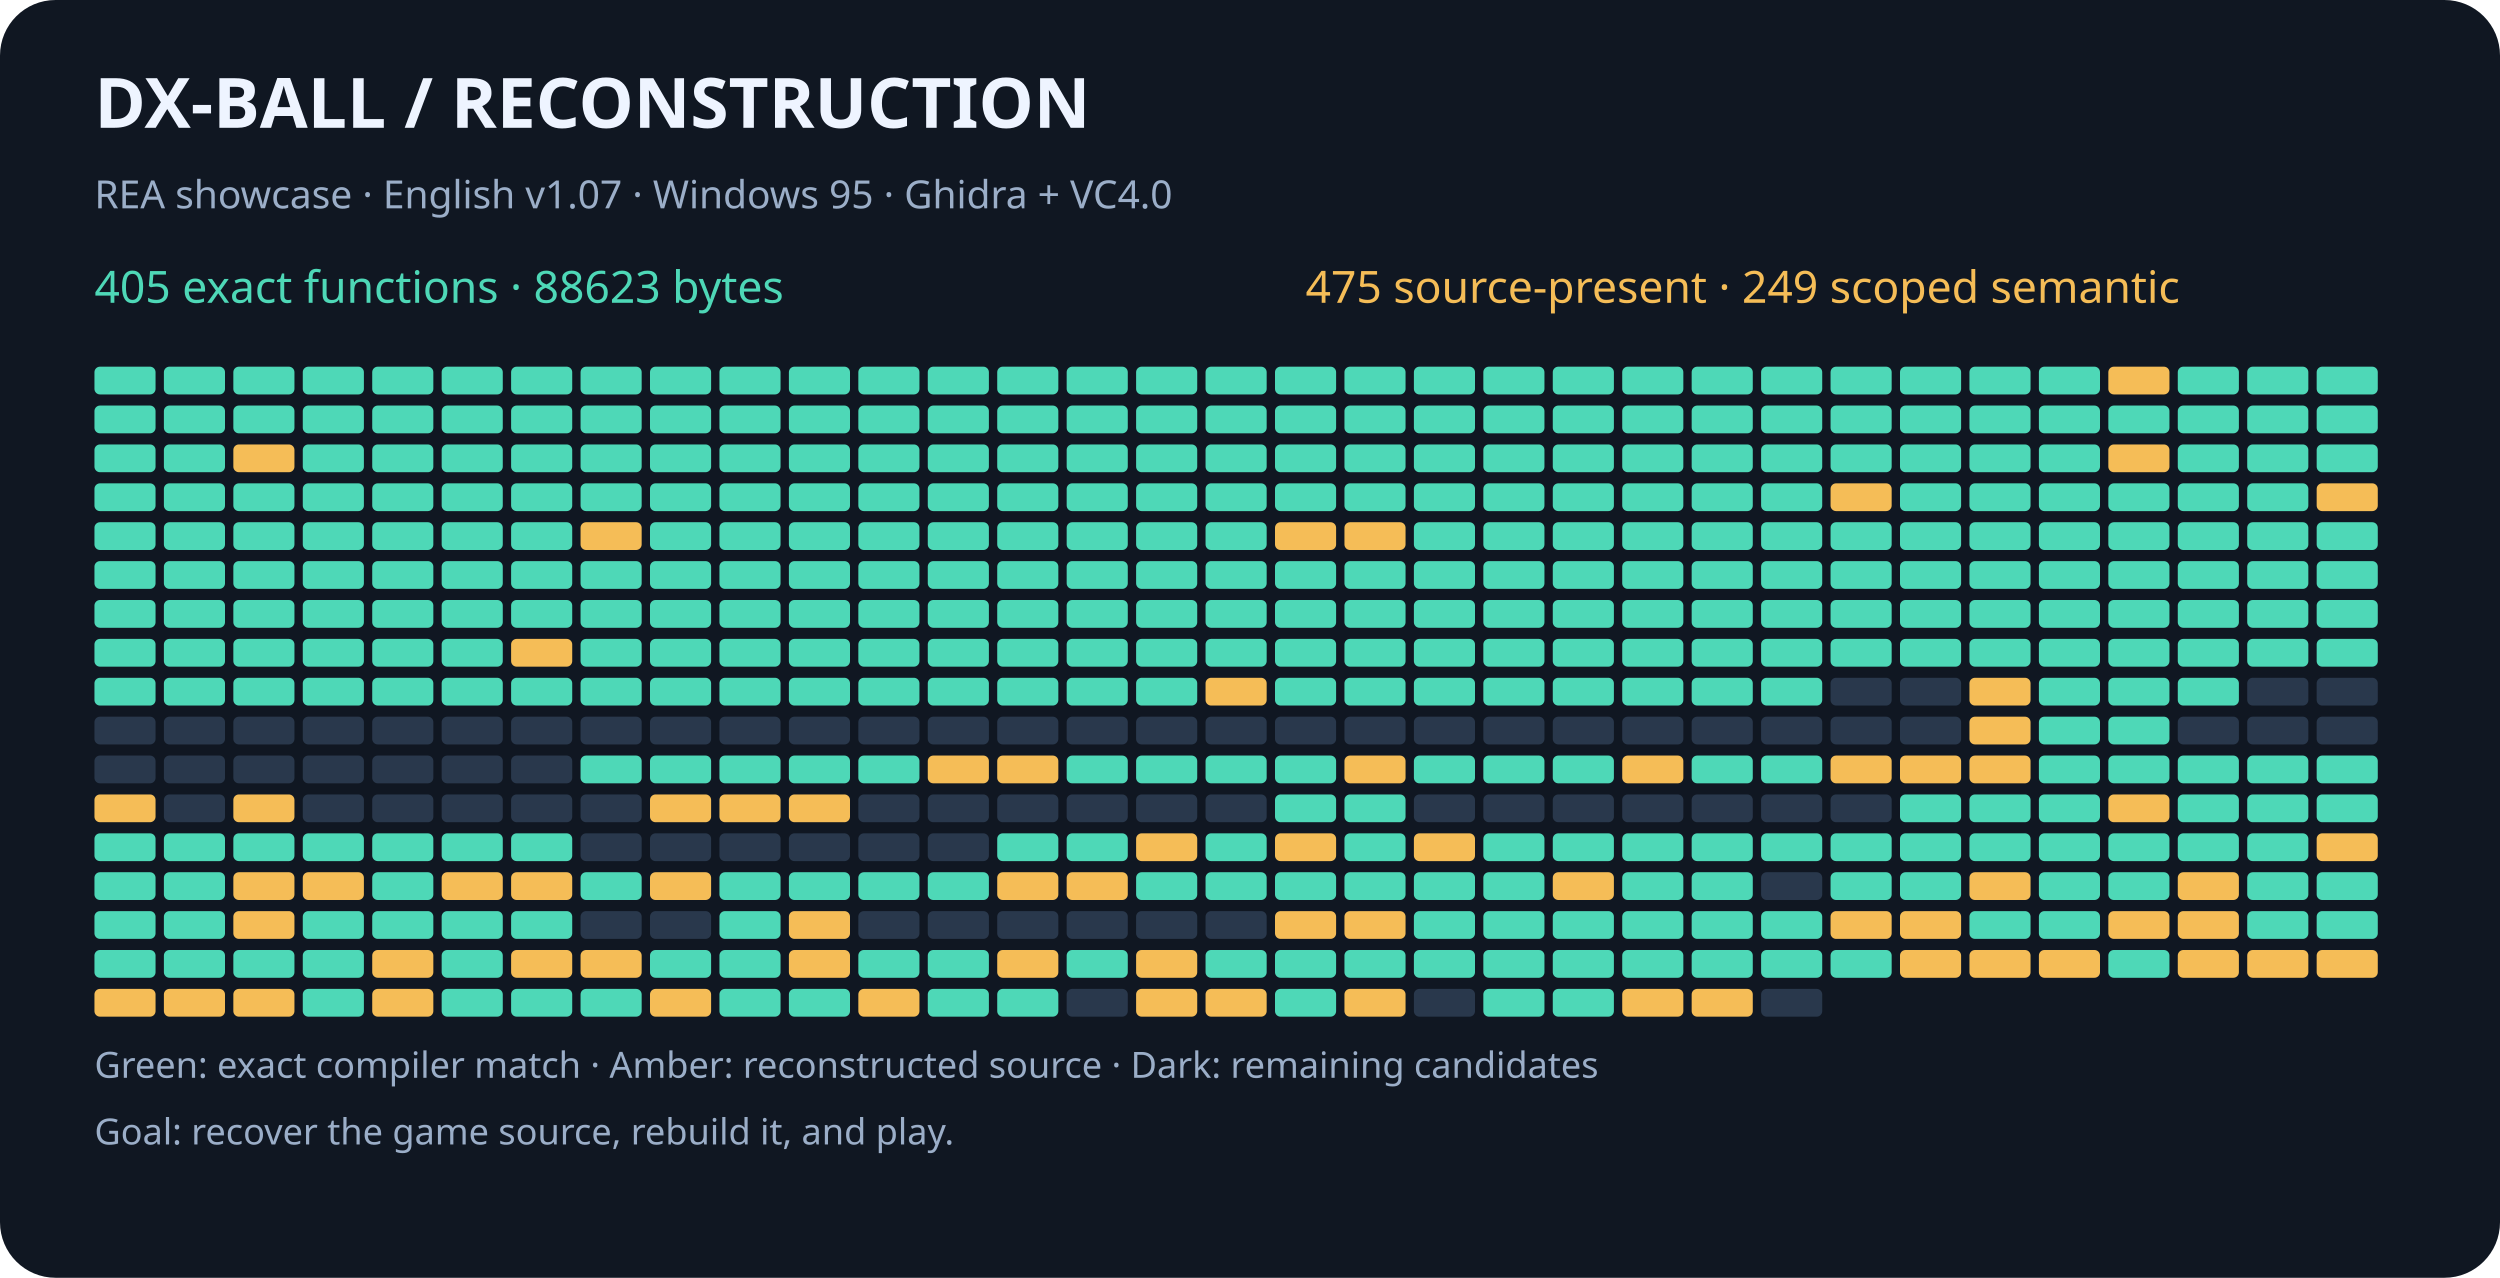
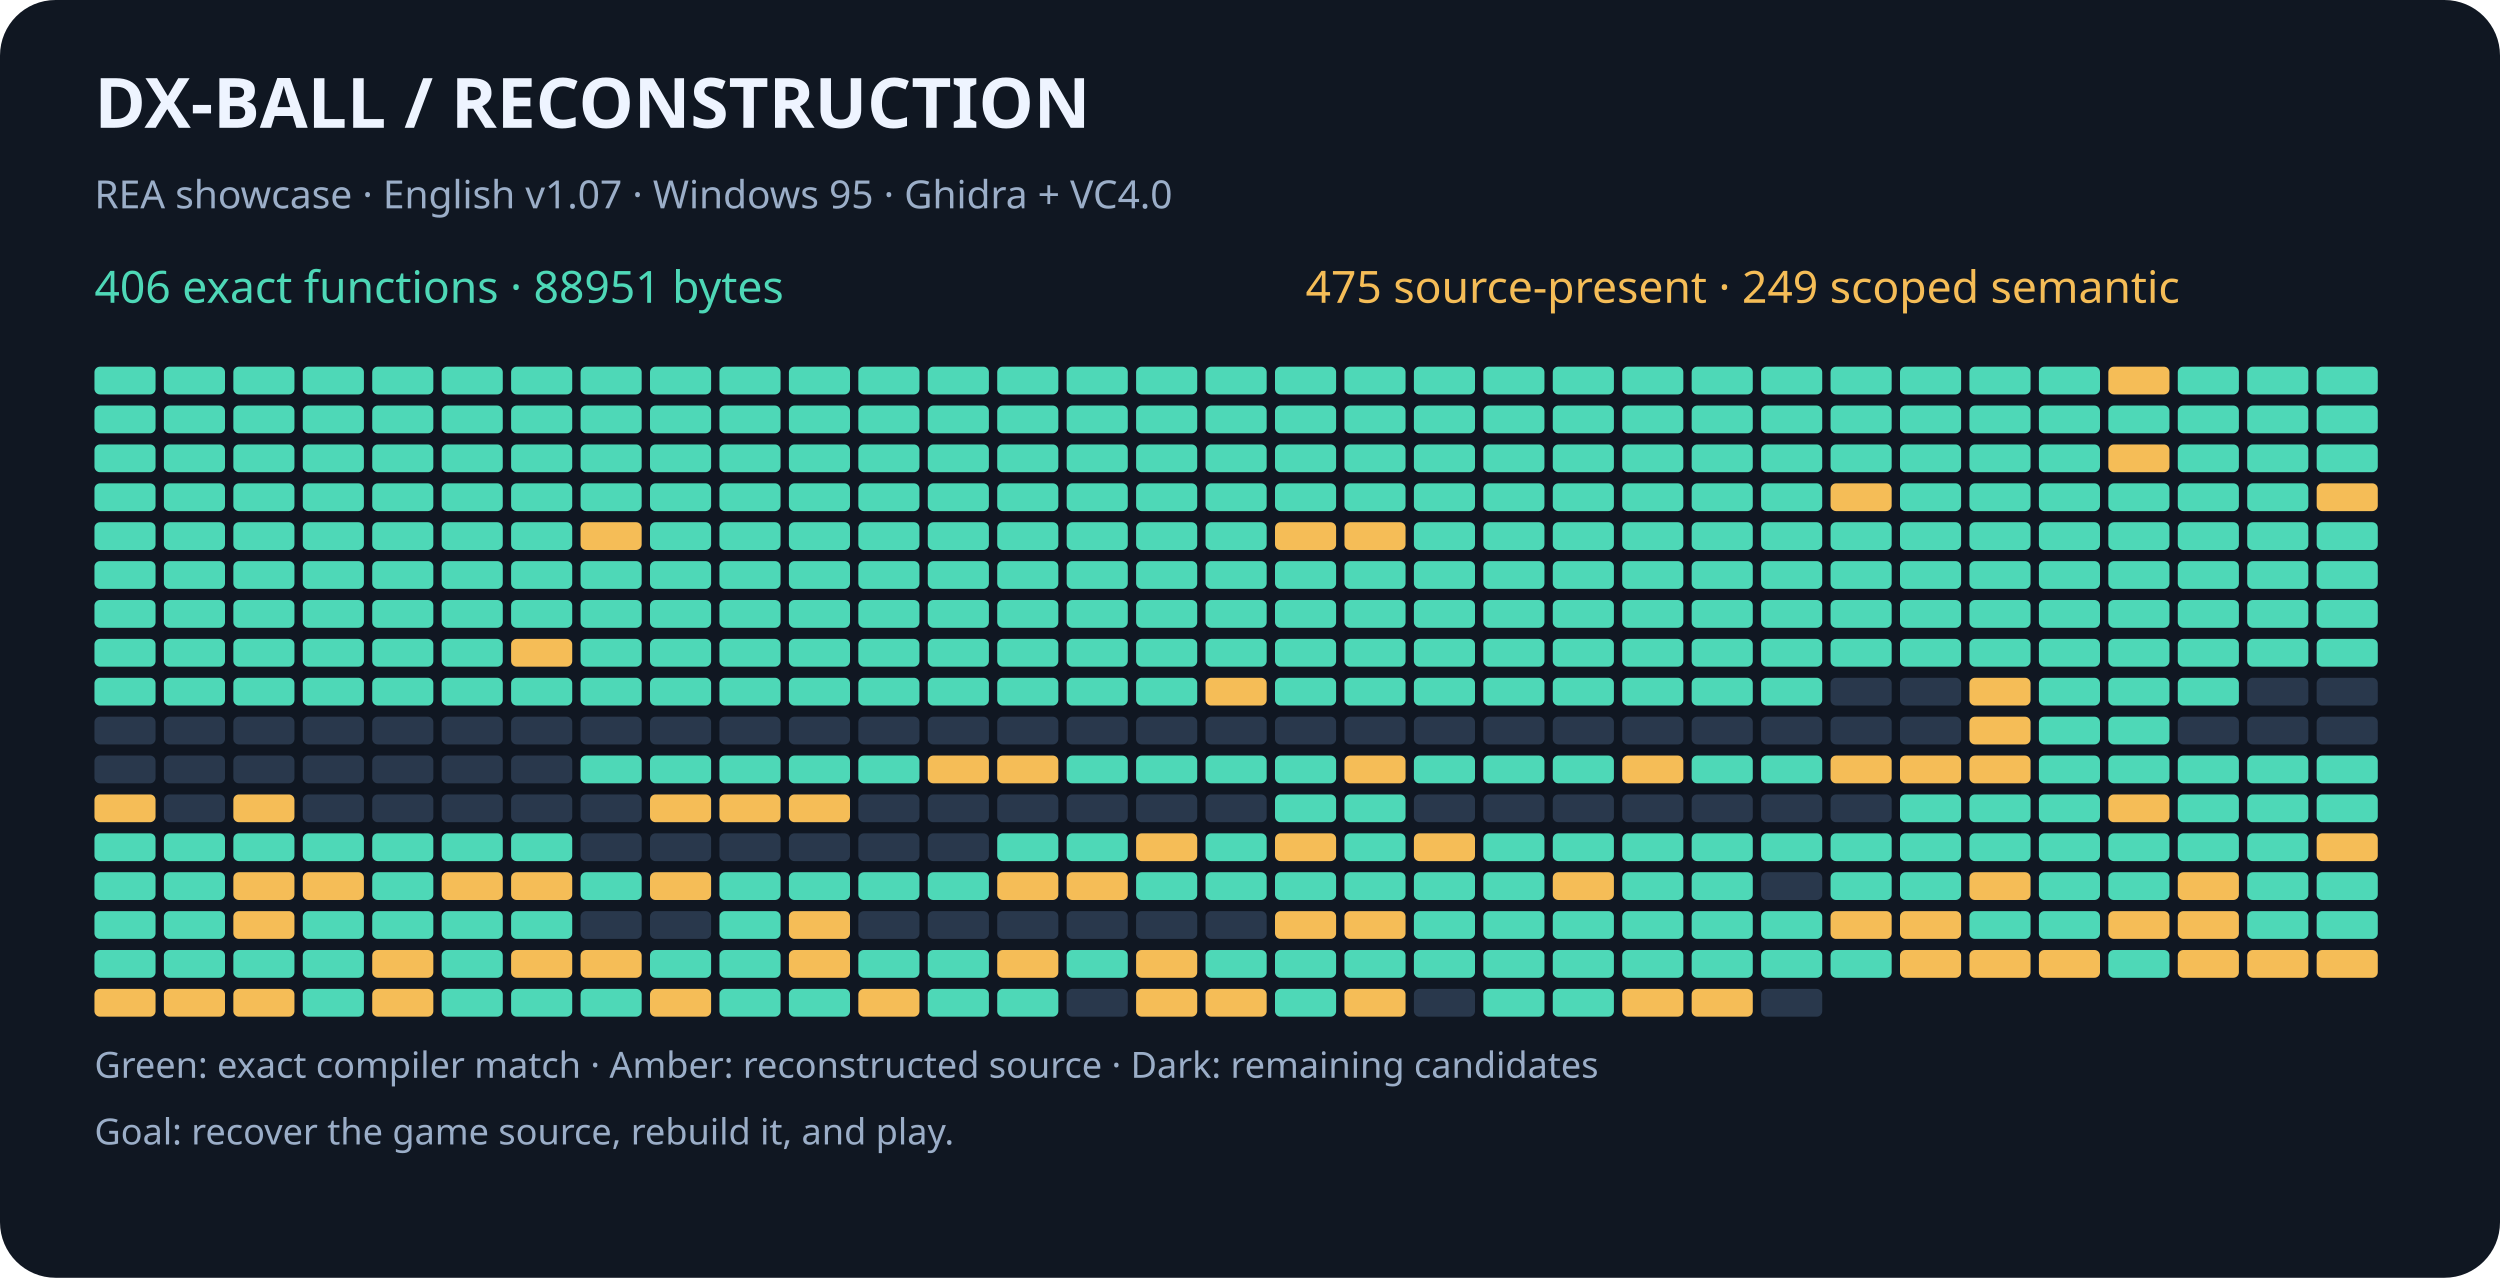
<svg xmlns="http://www.w3.org/2000/svg" width="900" height="460" viewBox="0 0 900 460" role="img" aria-labelledby="title desc">
  <rect width="900" height="460" rx="20" fill="#101722" />
  <g font-family="sans-serif">
    <text x="34" y="46" fill="#eef4ff" font-size="25" font-weight="bold">DX-BALL  /  RECONSTRUCTION</text>
    <text x="34" y="75" fill="#9baec8" font-size="14">REA showcase · English v1.07 · Windows 95 · Ghidra + VC4.0</text>
-     <text x="34" y="109" fill="#4ed8b7" font-size="16">405 exact functions · 88623 bytes</text>
+     <text x="34" y="109" fill="#4ed8b7" font-size="16">406 exact functions · 88951 bytes</text>
    <text x="470" y="109" fill="#f5bd57" font-size="16">475 source-present · 249 scoped semantic</text>
    <rect x="34" y="132" width="22" height="10" rx="2" fill="#4ed8b7" />
    <rect x="59" y="132" width="22" height="10" rx="2" fill="#4ed8b7" />
    <rect x="84" y="132" width="22" height="10" rx="2" fill="#4ed8b7" />
    <rect x="109" y="132" width="22" height="10" rx="2" fill="#4ed8b7" />
    <rect x="134" y="132" width="22" height="10" rx="2" fill="#4ed8b7" />
    <rect x="159" y="132" width="22" height="10" rx="2" fill="#4ed8b7" />
    <rect x="184" y="132" width="22" height="10" rx="2" fill="#4ed8b7" />
    <rect x="209" y="132" width="22" height="10" rx="2" fill="#4ed8b7" />
    <rect x="234" y="132" width="22" height="10" rx="2" fill="#4ed8b7" />
    <rect x="259" y="132" width="22" height="10" rx="2" fill="#4ed8b7" />
    <rect x="284" y="132" width="22" height="10" rx="2" fill="#4ed8b7" />
    <rect x="309" y="132" width="22" height="10" rx="2" fill="#4ed8b7" />
    <rect x="334" y="132" width="22" height="10" rx="2" fill="#4ed8b7" />
    <rect x="359" y="132" width="22" height="10" rx="2" fill="#4ed8b7" />
    <rect x="384" y="132" width="22" height="10" rx="2" fill="#4ed8b7" />
    <rect x="409" y="132" width="22" height="10" rx="2" fill="#4ed8b7" />
    <rect x="434" y="132" width="22" height="10" rx="2" fill="#4ed8b7" />
    <rect x="459" y="132" width="22" height="10" rx="2" fill="#4ed8b7" />
    <rect x="484" y="132" width="22" height="10" rx="2" fill="#4ed8b7" />
    <rect x="509" y="132" width="22" height="10" rx="2" fill="#4ed8b7" />
    <rect x="534" y="132" width="22" height="10" rx="2" fill="#4ed8b7" />
    <rect x="559" y="132" width="22" height="10" rx="2" fill="#4ed8b7" />
    <rect x="584" y="132" width="22" height="10" rx="2" fill="#4ed8b7" />
    <rect x="609" y="132" width="22" height="10" rx="2" fill="#4ed8b7" />
    <rect x="634" y="132" width="22" height="10" rx="2" fill="#4ed8b7" />
    <rect x="659" y="132" width="22" height="10" rx="2" fill="#4ed8b7" />
    <rect x="684" y="132" width="22" height="10" rx="2" fill="#4ed8b7" />
    <rect x="709" y="132" width="22" height="10" rx="2" fill="#4ed8b7" />
    <rect x="734" y="132" width="22" height="10" rx="2" fill="#4ed8b7" />
    <rect x="759" y="132" width="22" height="10" rx="2" fill="#f5bd57" />
    <rect x="784" y="132" width="22" height="10" rx="2" fill="#4ed8b7" />
    <rect x="809" y="132" width="22" height="10" rx="2" fill="#4ed8b7" />
    <rect x="834" y="132" width="22" height="10" rx="2" fill="#4ed8b7" />
    <rect x="34" y="146" width="22" height="10" rx="2" fill="#4ed8b7" />
    <rect x="59" y="146" width="22" height="10" rx="2" fill="#4ed8b7" />
    <rect x="84" y="146" width="22" height="10" rx="2" fill="#4ed8b7" />
    <rect x="109" y="146" width="22" height="10" rx="2" fill="#4ed8b7" />
    <rect x="134" y="146" width="22" height="10" rx="2" fill="#4ed8b7" />
    <rect x="159" y="146" width="22" height="10" rx="2" fill="#4ed8b7" />
    <rect x="184" y="146" width="22" height="10" rx="2" fill="#4ed8b7" />
    <rect x="209" y="146" width="22" height="10" rx="2" fill="#4ed8b7" />
    <rect x="234" y="146" width="22" height="10" rx="2" fill="#4ed8b7" />
    <rect x="259" y="146" width="22" height="10" rx="2" fill="#4ed8b7" />
    <rect x="284" y="146" width="22" height="10" rx="2" fill="#4ed8b7" />
    <rect x="309" y="146" width="22" height="10" rx="2" fill="#4ed8b7" />
    <rect x="334" y="146" width="22" height="10" rx="2" fill="#4ed8b7" />
    <rect x="359" y="146" width="22" height="10" rx="2" fill="#4ed8b7" />
    <rect x="384" y="146" width="22" height="10" rx="2" fill="#4ed8b7" />
    <rect x="409" y="146" width="22" height="10" rx="2" fill="#4ed8b7" />
    <rect x="434" y="146" width="22" height="10" rx="2" fill="#4ed8b7" />
    <rect x="459" y="146" width="22" height="10" rx="2" fill="#4ed8b7" />
    <rect x="484" y="146" width="22" height="10" rx="2" fill="#4ed8b7" />
    <rect x="509" y="146" width="22" height="10" rx="2" fill="#4ed8b7" />
    <rect x="534" y="146" width="22" height="10" rx="2" fill="#4ed8b7" />
    <rect x="559" y="146" width="22" height="10" rx="2" fill="#4ed8b7" />
    <rect x="584" y="146" width="22" height="10" rx="2" fill="#4ed8b7" />
    <rect x="609" y="146" width="22" height="10" rx="2" fill="#4ed8b7" />
    <rect x="634" y="146" width="22" height="10" rx="2" fill="#4ed8b7" />
    <rect x="659" y="146" width="22" height="10" rx="2" fill="#4ed8b7" />
    <rect x="684" y="146" width="22" height="10" rx="2" fill="#4ed8b7" />
    <rect x="709" y="146" width="22" height="10" rx="2" fill="#4ed8b7" />
    <rect x="734" y="146" width="22" height="10" rx="2" fill="#4ed8b7" />
    <rect x="759" y="146" width="22" height="10" rx="2" fill="#4ed8b7" />
    <rect x="784" y="146" width="22" height="10" rx="2" fill="#4ed8b7" />
    <rect x="809" y="146" width="22" height="10" rx="2" fill="#4ed8b7" />
    <rect x="834" y="146" width="22" height="10" rx="2" fill="#4ed8b7" />
    <rect x="34" y="160" width="22" height="10" rx="2" fill="#4ed8b7" />
    <rect x="59" y="160" width="22" height="10" rx="2" fill="#4ed8b7" />
-     <rect x="84" y="160" width="22" height="10" rx="2" fill="#f5bd57" />
+     <rect x="84" y="160" width="22" height="10" rx="2" fill="#4ed8b7" />
    <rect x="109" y="160" width="22" height="10" rx="2" fill="#4ed8b7" />
    <rect x="134" y="160" width="22" height="10" rx="2" fill="#4ed8b7" />
    <rect x="159" y="160" width="22" height="10" rx="2" fill="#4ed8b7" />
    <rect x="184" y="160" width="22" height="10" rx="2" fill="#4ed8b7" />
    <rect x="209" y="160" width="22" height="10" rx="2" fill="#4ed8b7" />
    <rect x="234" y="160" width="22" height="10" rx="2" fill="#4ed8b7" />
    <rect x="259" y="160" width="22" height="10" rx="2" fill="#4ed8b7" />
    <rect x="284" y="160" width="22" height="10" rx="2" fill="#4ed8b7" />
    <rect x="309" y="160" width="22" height="10" rx="2" fill="#4ed8b7" />
    <rect x="334" y="160" width="22" height="10" rx="2" fill="#4ed8b7" />
    <rect x="359" y="160" width="22" height="10" rx="2" fill="#4ed8b7" />
    <rect x="384" y="160" width="22" height="10" rx="2" fill="#4ed8b7" />
    <rect x="409" y="160" width="22" height="10" rx="2" fill="#4ed8b7" />
    <rect x="434" y="160" width="22" height="10" rx="2" fill="#4ed8b7" />
    <rect x="459" y="160" width="22" height="10" rx="2" fill="#4ed8b7" />
    <rect x="484" y="160" width="22" height="10" rx="2" fill="#4ed8b7" />
    <rect x="509" y="160" width="22" height="10" rx="2" fill="#4ed8b7" />
    <rect x="534" y="160" width="22" height="10" rx="2" fill="#4ed8b7" />
    <rect x="559" y="160" width="22" height="10" rx="2" fill="#4ed8b7" />
    <rect x="584" y="160" width="22" height="10" rx="2" fill="#4ed8b7" />
    <rect x="609" y="160" width="22" height="10" rx="2" fill="#4ed8b7" />
    <rect x="634" y="160" width="22" height="10" rx="2" fill="#4ed8b7" />
    <rect x="659" y="160" width="22" height="10" rx="2" fill="#4ed8b7" />
    <rect x="684" y="160" width="22" height="10" rx="2" fill="#4ed8b7" />
    <rect x="709" y="160" width="22" height="10" rx="2" fill="#4ed8b7" />
    <rect x="734" y="160" width="22" height="10" rx="2" fill="#4ed8b7" />
    <rect x="759" y="160" width="22" height="10" rx="2" fill="#f5bd57" />
    <rect x="784" y="160" width="22" height="10" rx="2" fill="#4ed8b7" />
    <rect x="809" y="160" width="22" height="10" rx="2" fill="#4ed8b7" />
    <rect x="834" y="160" width="22" height="10" rx="2" fill="#4ed8b7" />
    <rect x="34" y="174" width="22" height="10" rx="2" fill="#4ed8b7" />
    <rect x="59" y="174" width="22" height="10" rx="2" fill="#4ed8b7" />
    <rect x="84" y="174" width="22" height="10" rx="2" fill="#4ed8b7" />
    <rect x="109" y="174" width="22" height="10" rx="2" fill="#4ed8b7" />
    <rect x="134" y="174" width="22" height="10" rx="2" fill="#4ed8b7" />
    <rect x="159" y="174" width="22" height="10" rx="2" fill="#4ed8b7" />
    <rect x="184" y="174" width="22" height="10" rx="2" fill="#4ed8b7" />
    <rect x="209" y="174" width="22" height="10" rx="2" fill="#4ed8b7" />
    <rect x="234" y="174" width="22" height="10" rx="2" fill="#4ed8b7" />
    <rect x="259" y="174" width="22" height="10" rx="2" fill="#4ed8b7" />
    <rect x="284" y="174" width="22" height="10" rx="2" fill="#4ed8b7" />
    <rect x="309" y="174" width="22" height="10" rx="2" fill="#4ed8b7" />
    <rect x="334" y="174" width="22" height="10" rx="2" fill="#4ed8b7" />
    <rect x="359" y="174" width="22" height="10" rx="2" fill="#4ed8b7" />
    <rect x="384" y="174" width="22" height="10" rx="2" fill="#4ed8b7" />
    <rect x="409" y="174" width="22" height="10" rx="2" fill="#4ed8b7" />
    <rect x="434" y="174" width="22" height="10" rx="2" fill="#4ed8b7" />
    <rect x="459" y="174" width="22" height="10" rx="2" fill="#4ed8b7" />
    <rect x="484" y="174" width="22" height="10" rx="2" fill="#4ed8b7" />
    <rect x="509" y="174" width="22" height="10" rx="2" fill="#4ed8b7" />
    <rect x="534" y="174" width="22" height="10" rx="2" fill="#4ed8b7" />
    <rect x="559" y="174" width="22" height="10" rx="2" fill="#4ed8b7" />
    <rect x="584" y="174" width="22" height="10" rx="2" fill="#4ed8b7" />
    <rect x="609" y="174" width="22" height="10" rx="2" fill="#4ed8b7" />
    <rect x="634" y="174" width="22" height="10" rx="2" fill="#4ed8b7" />
    <rect x="659" y="174" width="22" height="10" rx="2" fill="#f5bd57" />
    <rect x="684" y="174" width="22" height="10" rx="2" fill="#4ed8b7" />
    <rect x="709" y="174" width="22" height="10" rx="2" fill="#4ed8b7" />
    <rect x="734" y="174" width="22" height="10" rx="2" fill="#4ed8b7" />
    <rect x="759" y="174" width="22" height="10" rx="2" fill="#4ed8b7" />
    <rect x="784" y="174" width="22" height="10" rx="2" fill="#4ed8b7" />
    <rect x="809" y="174" width="22" height="10" rx="2" fill="#4ed8b7" />
    <rect x="834" y="174" width="22" height="10" rx="2" fill="#f5bd57" />
    <rect x="34" y="188" width="22" height="10" rx="2" fill="#4ed8b7" />
    <rect x="59" y="188" width="22" height="10" rx="2" fill="#4ed8b7" />
    <rect x="84" y="188" width="22" height="10" rx="2" fill="#4ed8b7" />
    <rect x="109" y="188" width="22" height="10" rx="2" fill="#4ed8b7" />
    <rect x="134" y="188" width="22" height="10" rx="2" fill="#4ed8b7" />
    <rect x="159" y="188" width="22" height="10" rx="2" fill="#4ed8b7" />
    <rect x="184" y="188" width="22" height="10" rx="2" fill="#4ed8b7" />
    <rect x="209" y="188" width="22" height="10" rx="2" fill="#f5bd57" />
    <rect x="234" y="188" width="22" height="10" rx="2" fill="#4ed8b7" />
    <rect x="259" y="188" width="22" height="10" rx="2" fill="#4ed8b7" />
    <rect x="284" y="188" width="22" height="10" rx="2" fill="#4ed8b7" />
    <rect x="309" y="188" width="22" height="10" rx="2" fill="#4ed8b7" />
    <rect x="334" y="188" width="22" height="10" rx="2" fill="#4ed8b7" />
    <rect x="359" y="188" width="22" height="10" rx="2" fill="#4ed8b7" />
    <rect x="384" y="188" width="22" height="10" rx="2" fill="#4ed8b7" />
    <rect x="409" y="188" width="22" height="10" rx="2" fill="#4ed8b7" />
    <rect x="434" y="188" width="22" height="10" rx="2" fill="#4ed8b7" />
    <rect x="459" y="188" width="22" height="10" rx="2" fill="#f5bd57" />
    <rect x="484" y="188" width="22" height="10" rx="2" fill="#f5bd57" />
    <rect x="509" y="188" width="22" height="10" rx="2" fill="#4ed8b7" />
    <rect x="534" y="188" width="22" height="10" rx="2" fill="#4ed8b7" />
    <rect x="559" y="188" width="22" height="10" rx="2" fill="#4ed8b7" />
    <rect x="584" y="188" width="22" height="10" rx="2" fill="#4ed8b7" />
    <rect x="609" y="188" width="22" height="10" rx="2" fill="#4ed8b7" />
    <rect x="634" y="188" width="22" height="10" rx="2" fill="#4ed8b7" />
    <rect x="659" y="188" width="22" height="10" rx="2" fill="#4ed8b7" />
    <rect x="684" y="188" width="22" height="10" rx="2" fill="#4ed8b7" />
    <rect x="709" y="188" width="22" height="10" rx="2" fill="#4ed8b7" />
    <rect x="734" y="188" width="22" height="10" rx="2" fill="#4ed8b7" />
    <rect x="759" y="188" width="22" height="10" rx="2" fill="#4ed8b7" />
    <rect x="784" y="188" width="22" height="10" rx="2" fill="#4ed8b7" />
    <rect x="809" y="188" width="22" height="10" rx="2" fill="#4ed8b7" />
    <rect x="834" y="188" width="22" height="10" rx="2" fill="#4ed8b7" />
    <rect x="34" y="202" width="22" height="10" rx="2" fill="#4ed8b7" />
    <rect x="59" y="202" width="22" height="10" rx="2" fill="#4ed8b7" />
    <rect x="84" y="202" width="22" height="10" rx="2" fill="#4ed8b7" />
    <rect x="109" y="202" width="22" height="10" rx="2" fill="#4ed8b7" />
    <rect x="134" y="202" width="22" height="10" rx="2" fill="#4ed8b7" />
    <rect x="159" y="202" width="22" height="10" rx="2" fill="#4ed8b7" />
    <rect x="184" y="202" width="22" height="10" rx="2" fill="#4ed8b7" />
    <rect x="209" y="202" width="22" height="10" rx="2" fill="#4ed8b7" />
    <rect x="234" y="202" width="22" height="10" rx="2" fill="#4ed8b7" />
    <rect x="259" y="202" width="22" height="10" rx="2" fill="#4ed8b7" />
    <rect x="284" y="202" width="22" height="10" rx="2" fill="#4ed8b7" />
    <rect x="309" y="202" width="22" height="10" rx="2" fill="#4ed8b7" />
    <rect x="334" y="202" width="22" height="10" rx="2" fill="#4ed8b7" />
    <rect x="359" y="202" width="22" height="10" rx="2" fill="#4ed8b7" />
    <rect x="384" y="202" width="22" height="10" rx="2" fill="#4ed8b7" />
    <rect x="409" y="202" width="22" height="10" rx="2" fill="#4ed8b7" />
    <rect x="434" y="202" width="22" height="10" rx="2" fill="#4ed8b7" />
    <rect x="459" y="202" width="22" height="10" rx="2" fill="#4ed8b7" />
    <rect x="484" y="202" width="22" height="10" rx="2" fill="#4ed8b7" />
    <rect x="509" y="202" width="22" height="10" rx="2" fill="#4ed8b7" />
    <rect x="534" y="202" width="22" height="10" rx="2" fill="#4ed8b7" />
    <rect x="559" y="202" width="22" height="10" rx="2" fill="#4ed8b7" />
    <rect x="584" y="202" width="22" height="10" rx="2" fill="#4ed8b7" />
    <rect x="609" y="202" width="22" height="10" rx="2" fill="#4ed8b7" />
    <rect x="634" y="202" width="22" height="10" rx="2" fill="#4ed8b7" />
    <rect x="659" y="202" width="22" height="10" rx="2" fill="#4ed8b7" />
    <rect x="684" y="202" width="22" height="10" rx="2" fill="#4ed8b7" />
    <rect x="709" y="202" width="22" height="10" rx="2" fill="#4ed8b7" />
    <rect x="734" y="202" width="22" height="10" rx="2" fill="#4ed8b7" />
    <rect x="759" y="202" width="22" height="10" rx="2" fill="#4ed8b7" />
    <rect x="784" y="202" width="22" height="10" rx="2" fill="#4ed8b7" />
    <rect x="809" y="202" width="22" height="10" rx="2" fill="#4ed8b7" />
    <rect x="834" y="202" width="22" height="10" rx="2" fill="#4ed8b7" />
    <rect x="34" y="216" width="22" height="10" rx="2" fill="#4ed8b7" />
    <rect x="59" y="216" width="22" height="10" rx="2" fill="#4ed8b7" />
    <rect x="84" y="216" width="22" height="10" rx="2" fill="#4ed8b7" />
    <rect x="109" y="216" width="22" height="10" rx="2" fill="#4ed8b7" />
    <rect x="134" y="216" width="22" height="10" rx="2" fill="#4ed8b7" />
    <rect x="159" y="216" width="22" height="10" rx="2" fill="#4ed8b7" />
    <rect x="184" y="216" width="22" height="10" rx="2" fill="#4ed8b7" />
    <rect x="209" y="216" width="22" height="10" rx="2" fill="#4ed8b7" />
    <rect x="234" y="216" width="22" height="10" rx="2" fill="#4ed8b7" />
    <rect x="259" y="216" width="22" height="10" rx="2" fill="#4ed8b7" />
    <rect x="284" y="216" width="22" height="10" rx="2" fill="#4ed8b7" />
    <rect x="309" y="216" width="22" height="10" rx="2" fill="#4ed8b7" />
    <rect x="334" y="216" width="22" height="10" rx="2" fill="#4ed8b7" />
    <rect x="359" y="216" width="22" height="10" rx="2" fill="#4ed8b7" />
    <rect x="384" y="216" width="22" height="10" rx="2" fill="#4ed8b7" />
    <rect x="409" y="216" width="22" height="10" rx="2" fill="#4ed8b7" />
    <rect x="434" y="216" width="22" height="10" rx="2" fill="#4ed8b7" />
    <rect x="459" y="216" width="22" height="10" rx="2" fill="#4ed8b7" />
    <rect x="484" y="216" width="22" height="10" rx="2" fill="#4ed8b7" />
    <rect x="509" y="216" width="22" height="10" rx="2" fill="#4ed8b7" />
    <rect x="534" y="216" width="22" height="10" rx="2" fill="#4ed8b7" />
    <rect x="559" y="216" width="22" height="10" rx="2" fill="#4ed8b7" />
    <rect x="584" y="216" width="22" height="10" rx="2" fill="#4ed8b7" />
    <rect x="609" y="216" width="22" height="10" rx="2" fill="#4ed8b7" />
    <rect x="634" y="216" width="22" height="10" rx="2" fill="#4ed8b7" />
    <rect x="659" y="216" width="22" height="10" rx="2" fill="#4ed8b7" />
    <rect x="684" y="216" width="22" height="10" rx="2" fill="#4ed8b7" />
    <rect x="709" y="216" width="22" height="10" rx="2" fill="#4ed8b7" />
    <rect x="734" y="216" width="22" height="10" rx="2" fill="#4ed8b7" />
    <rect x="759" y="216" width="22" height="10" rx="2" fill="#4ed8b7" />
    <rect x="784" y="216" width="22" height="10" rx="2" fill="#4ed8b7" />
    <rect x="809" y="216" width="22" height="10" rx="2" fill="#4ed8b7" />
    <rect x="834" y="216" width="22" height="10" rx="2" fill="#4ed8b7" />
    <rect x="34" y="230" width="22" height="10" rx="2" fill="#4ed8b7" />
    <rect x="59" y="230" width="22" height="10" rx="2" fill="#4ed8b7" />
    <rect x="84" y="230" width="22" height="10" rx="2" fill="#4ed8b7" />
    <rect x="109" y="230" width="22" height="10" rx="2" fill="#4ed8b7" />
    <rect x="134" y="230" width="22" height="10" rx="2" fill="#4ed8b7" />
    <rect x="159" y="230" width="22" height="10" rx="2" fill="#4ed8b7" />
    <rect x="184" y="230" width="22" height="10" rx="2" fill="#f5bd57" />
    <rect x="209" y="230" width="22" height="10" rx="2" fill="#4ed8b7" />
    <rect x="234" y="230" width="22" height="10" rx="2" fill="#4ed8b7" />
    <rect x="259" y="230" width="22" height="10" rx="2" fill="#4ed8b7" />
    <rect x="284" y="230" width="22" height="10" rx="2" fill="#4ed8b7" />
    <rect x="309" y="230" width="22" height="10" rx="2" fill="#4ed8b7" />
    <rect x="334" y="230" width="22" height="10" rx="2" fill="#4ed8b7" />
    <rect x="359" y="230" width="22" height="10" rx="2" fill="#4ed8b7" />
    <rect x="384" y="230" width="22" height="10" rx="2" fill="#4ed8b7" />
    <rect x="409" y="230" width="22" height="10" rx="2" fill="#4ed8b7" />
    <rect x="434" y="230" width="22" height="10" rx="2" fill="#4ed8b7" />
    <rect x="459" y="230" width="22" height="10" rx="2" fill="#4ed8b7" />
    <rect x="484" y="230" width="22" height="10" rx="2" fill="#4ed8b7" />
    <rect x="509" y="230" width="22" height="10" rx="2" fill="#4ed8b7" />
    <rect x="534" y="230" width="22" height="10" rx="2" fill="#4ed8b7" />
    <rect x="559" y="230" width="22" height="10" rx="2" fill="#4ed8b7" />
    <rect x="584" y="230" width="22" height="10" rx="2" fill="#4ed8b7" />
    <rect x="609" y="230" width="22" height="10" rx="2" fill="#4ed8b7" />
    <rect x="634" y="230" width="22" height="10" rx="2" fill="#4ed8b7" />
    <rect x="659" y="230" width="22" height="10" rx="2" fill="#4ed8b7" />
    <rect x="684" y="230" width="22" height="10" rx="2" fill="#4ed8b7" />
    <rect x="709" y="230" width="22" height="10" rx="2" fill="#4ed8b7" />
    <rect x="734" y="230" width="22" height="10" rx="2" fill="#4ed8b7" />
    <rect x="759" y="230" width="22" height="10" rx="2" fill="#4ed8b7" />
    <rect x="784" y="230" width="22" height="10" rx="2" fill="#4ed8b7" />
    <rect x="809" y="230" width="22" height="10" rx="2" fill="#4ed8b7" />
    <rect x="834" y="230" width="22" height="10" rx="2" fill="#4ed8b7" />
    <rect x="34" y="244" width="22" height="10" rx="2" fill="#4ed8b7" />
    <rect x="59" y="244" width="22" height="10" rx="2" fill="#4ed8b7" />
    <rect x="84" y="244" width="22" height="10" rx="2" fill="#4ed8b7" />
    <rect x="109" y="244" width="22" height="10" rx="2" fill="#4ed8b7" />
    <rect x="134" y="244" width="22" height="10" rx="2" fill="#4ed8b7" />
    <rect x="159" y="244" width="22" height="10" rx="2" fill="#4ed8b7" />
    <rect x="184" y="244" width="22" height="10" rx="2" fill="#4ed8b7" />
    <rect x="209" y="244" width="22" height="10" rx="2" fill="#4ed8b7" />
    <rect x="234" y="244" width="22" height="10" rx="2" fill="#4ed8b7" />
    <rect x="259" y="244" width="22" height="10" rx="2" fill="#4ed8b7" />
    <rect x="284" y="244" width="22" height="10" rx="2" fill="#4ed8b7" />
    <rect x="309" y="244" width="22" height="10" rx="2" fill="#4ed8b7" />
    <rect x="334" y="244" width="22" height="10" rx="2" fill="#4ed8b7" />
    <rect x="359" y="244" width="22" height="10" rx="2" fill="#4ed8b7" />
    <rect x="384" y="244" width="22" height="10" rx="2" fill="#4ed8b7" />
    <rect x="409" y="244" width="22" height="10" rx="2" fill="#4ed8b7" />
    <rect x="434" y="244" width="22" height="10" rx="2" fill="#f5bd57" />
    <rect x="459" y="244" width="22" height="10" rx="2" fill="#4ed8b7" />
    <rect x="484" y="244" width="22" height="10" rx="2" fill="#4ed8b7" />
    <rect x="509" y="244" width="22" height="10" rx="2" fill="#4ed8b7" />
    <rect x="534" y="244" width="22" height="10" rx="2" fill="#4ed8b7" />
    <rect x="559" y="244" width="22" height="10" rx="2" fill="#4ed8b7" />
    <rect x="584" y="244" width="22" height="10" rx="2" fill="#4ed8b7" />
    <rect x="609" y="244" width="22" height="10" rx="2" fill="#4ed8b7" />
    <rect x="634" y="244" width="22" height="10" rx="2" fill="#4ed8b7" />
    <rect x="659" y="244" width="22" height="10" rx="2" fill="#29384c" />
    <rect x="684" y="244" width="22" height="10" rx="2" fill="#29384c" />
    <rect x="709" y="244" width="22" height="10" rx="2" fill="#f5bd57" />
    <rect x="734" y="244" width="22" height="10" rx="2" fill="#4ed8b7" />
    <rect x="759" y="244" width="22" height="10" rx="2" fill="#4ed8b7" />
    <rect x="784" y="244" width="22" height="10" rx="2" fill="#4ed8b7" />
    <rect x="809" y="244" width="22" height="10" rx="2" fill="#29384c" />
    <rect x="834" y="244" width="22" height="10" rx="2" fill="#29384c" />
    <rect x="34" y="258" width="22" height="10" rx="2" fill="#29384c" />
    <rect x="59" y="258" width="22" height="10" rx="2" fill="#29384c" />
    <rect x="84" y="258" width="22" height="10" rx="2" fill="#29384c" />
    <rect x="109" y="258" width="22" height="10" rx="2" fill="#29384c" />
    <rect x="134" y="258" width="22" height="10" rx="2" fill="#29384c" />
    <rect x="159" y="258" width="22" height="10" rx="2" fill="#29384c" />
    <rect x="184" y="258" width="22" height="10" rx="2" fill="#29384c" />
    <rect x="209" y="258" width="22" height="10" rx="2" fill="#29384c" />
    <rect x="234" y="258" width="22" height="10" rx="2" fill="#29384c" />
    <rect x="259" y="258" width="22" height="10" rx="2" fill="#29384c" />
    <rect x="284" y="258" width="22" height="10" rx="2" fill="#29384c" />
    <rect x="309" y="258" width="22" height="10" rx="2" fill="#29384c" />
    <rect x="334" y="258" width="22" height="10" rx="2" fill="#29384c" />
    <rect x="359" y="258" width="22" height="10" rx="2" fill="#29384c" />
    <rect x="384" y="258" width="22" height="10" rx="2" fill="#29384c" />
    <rect x="409" y="258" width="22" height="10" rx="2" fill="#29384c" />
    <rect x="434" y="258" width="22" height="10" rx="2" fill="#29384c" />
    <rect x="459" y="258" width="22" height="10" rx="2" fill="#29384c" />
    <rect x="484" y="258" width="22" height="10" rx="2" fill="#29384c" />
    <rect x="509" y="258" width="22" height="10" rx="2" fill="#29384c" />
    <rect x="534" y="258" width="22" height="10" rx="2" fill="#29384c" />
    <rect x="559" y="258" width="22" height="10" rx="2" fill="#29384c" />
    <rect x="584" y="258" width="22" height="10" rx="2" fill="#29384c" />
    <rect x="609" y="258" width="22" height="10" rx="2" fill="#29384c" />
    <rect x="634" y="258" width="22" height="10" rx="2" fill="#29384c" />
    <rect x="659" y="258" width="22" height="10" rx="2" fill="#29384c" />
    <rect x="684" y="258" width="22" height="10" rx="2" fill="#29384c" />
    <rect x="709" y="258" width="22" height="10" rx="2" fill="#f5bd57" />
    <rect x="734" y="258" width="22" height="10" rx="2" fill="#4ed8b7" />
    <rect x="759" y="258" width="22" height="10" rx="2" fill="#4ed8b7" />
    <rect x="784" y="258" width="22" height="10" rx="2" fill="#29384c" />
    <rect x="809" y="258" width="22" height="10" rx="2" fill="#29384c" />
    <rect x="834" y="258" width="22" height="10" rx="2" fill="#29384c" />
    <rect x="34" y="272" width="22" height="10" rx="2" fill="#29384c" />
    <rect x="59" y="272" width="22" height="10" rx="2" fill="#29384c" />
    <rect x="84" y="272" width="22" height="10" rx="2" fill="#29384c" />
    <rect x="109" y="272" width="22" height="10" rx="2" fill="#29384c" />
    <rect x="134" y="272" width="22" height="10" rx="2" fill="#29384c" />
    <rect x="159" y="272" width="22" height="10" rx="2" fill="#29384c" />
    <rect x="184" y="272" width="22" height="10" rx="2" fill="#29384c" />
    <rect x="209" y="272" width="22" height="10" rx="2" fill="#4ed8b7" />
    <rect x="234" y="272" width="22" height="10" rx="2" fill="#4ed8b7" />
    <rect x="259" y="272" width="22" height="10" rx="2" fill="#4ed8b7" />
    <rect x="284" y="272" width="22" height="10" rx="2" fill="#4ed8b7" />
    <rect x="309" y="272" width="22" height="10" rx="2" fill="#4ed8b7" />
    <rect x="334" y="272" width="22" height="10" rx="2" fill="#f5bd57" />
    <rect x="359" y="272" width="22" height="10" rx="2" fill="#f5bd57" />
    <rect x="384" y="272" width="22" height="10" rx="2" fill="#4ed8b7" />
    <rect x="409" y="272" width="22" height="10" rx="2" fill="#4ed8b7" />
    <rect x="434" y="272" width="22" height="10" rx="2" fill="#4ed8b7" />
    <rect x="459" y="272" width="22" height="10" rx="2" fill="#4ed8b7" />
    <rect x="484" y="272" width="22" height="10" rx="2" fill="#f5bd57" />
    <rect x="509" y="272" width="22" height="10" rx="2" fill="#4ed8b7" />
    <rect x="534" y="272" width="22" height="10" rx="2" fill="#4ed8b7" />
    <rect x="559" y="272" width="22" height="10" rx="2" fill="#4ed8b7" />
    <rect x="584" y="272" width="22" height="10" rx="2" fill="#f5bd57" />
    <rect x="609" y="272" width="22" height="10" rx="2" fill="#4ed8b7" />
    <rect x="634" y="272" width="22" height="10" rx="2" fill="#4ed8b7" />
    <rect x="659" y="272" width="22" height="10" rx="2" fill="#f5bd57" />
    <rect x="684" y="272" width="22" height="10" rx="2" fill="#f5bd57" />
    <rect x="709" y="272" width="22" height="10" rx="2" fill="#f5bd57" />
    <rect x="734" y="272" width="22" height="10" rx="2" fill="#4ed8b7" />
    <rect x="759" y="272" width="22" height="10" rx="2" fill="#4ed8b7" />
    <rect x="784" y="272" width="22" height="10" rx="2" fill="#4ed8b7" />
    <rect x="809" y="272" width="22" height="10" rx="2" fill="#4ed8b7" />
    <rect x="834" y="272" width="22" height="10" rx="2" fill="#4ed8b7" />
    <rect x="34" y="286" width="22" height="10" rx="2" fill="#f5bd57" />
    <rect x="59" y="286" width="22" height="10" rx="2" fill="#29384c" />
    <rect x="84" y="286" width="22" height="10" rx="2" fill="#f5bd57" />
    <rect x="109" y="286" width="22" height="10" rx="2" fill="#29384c" />
    <rect x="134" y="286" width="22" height="10" rx="2" fill="#29384c" />
    <rect x="159" y="286" width="22" height="10" rx="2" fill="#29384c" />
    <rect x="184" y="286" width="22" height="10" rx="2" fill="#29384c" />
    <rect x="209" y="286" width="22" height="10" rx="2" fill="#29384c" />
    <rect x="234" y="286" width="22" height="10" rx="2" fill="#f5bd57" />
    <rect x="259" y="286" width="22" height="10" rx="2" fill="#f5bd57" />
    <rect x="284" y="286" width="22" height="10" rx="2" fill="#f5bd57" />
    <rect x="309" y="286" width="22" height="10" rx="2" fill="#29384c" />
    <rect x="334" y="286" width="22" height="10" rx="2" fill="#29384c" />
    <rect x="359" y="286" width="22" height="10" rx="2" fill="#29384c" />
    <rect x="384" y="286" width="22" height="10" rx="2" fill="#29384c" />
    <rect x="409" y="286" width="22" height="10" rx="2" fill="#29384c" />
    <rect x="434" y="286" width="22" height="10" rx="2" fill="#29384c" />
    <rect x="459" y="286" width="22" height="10" rx="2" fill="#4ed8b7" />
    <rect x="484" y="286" width="22" height="10" rx="2" fill="#4ed8b7" />
    <rect x="509" y="286" width="22" height="10" rx="2" fill="#29384c" />
    <rect x="534" y="286" width="22" height="10" rx="2" fill="#29384c" />
    <rect x="559" y="286" width="22" height="10" rx="2" fill="#29384c" />
    <rect x="584" y="286" width="22" height="10" rx="2" fill="#29384c" />
    <rect x="609" y="286" width="22" height="10" rx="2" fill="#29384c" />
    <rect x="634" y="286" width="22" height="10" rx="2" fill="#29384c" />
    <rect x="659" y="286" width="22" height="10" rx="2" fill="#29384c" />
    <rect x="684" y="286" width="22" height="10" rx="2" fill="#4ed8b7" />
    <rect x="709" y="286" width="22" height="10" rx="2" fill="#4ed8b7" />
    <rect x="734" y="286" width="22" height="10" rx="2" fill="#4ed8b7" />
    <rect x="759" y="286" width="22" height="10" rx="2" fill="#f5bd57" />
    <rect x="784" y="286" width="22" height="10" rx="2" fill="#4ed8b7" />
    <rect x="809" y="286" width="22" height="10" rx="2" fill="#4ed8b7" />
    <rect x="834" y="286" width="22" height="10" rx="2" fill="#4ed8b7" />
    <rect x="34" y="300" width="22" height="10" rx="2" fill="#4ed8b7" />
    <rect x="59" y="300" width="22" height="10" rx="2" fill="#4ed8b7" />
    <rect x="84" y="300" width="22" height="10" rx="2" fill="#4ed8b7" />
    <rect x="109" y="300" width="22" height="10" rx="2" fill="#4ed8b7" />
    <rect x="134" y="300" width="22" height="10" rx="2" fill="#4ed8b7" />
    <rect x="159" y="300" width="22" height="10" rx="2" fill="#4ed8b7" />
    <rect x="184" y="300" width="22" height="10" rx="2" fill="#4ed8b7" />
    <rect x="209" y="300" width="22" height="10" rx="2" fill="#29384c" />
    <rect x="234" y="300" width="22" height="10" rx="2" fill="#29384c" />
    <rect x="259" y="300" width="22" height="10" rx="2" fill="#29384c" />
    <rect x="284" y="300" width="22" height="10" rx="2" fill="#29384c" />
    <rect x="309" y="300" width="22" height="10" rx="2" fill="#29384c" />
    <rect x="334" y="300" width="22" height="10" rx="2" fill="#29384c" />
    <rect x="359" y="300" width="22" height="10" rx="2" fill="#4ed8b7" />
    <rect x="384" y="300" width="22" height="10" rx="2" fill="#4ed8b7" />
    <rect x="409" y="300" width="22" height="10" rx="2" fill="#f5bd57" />
    <rect x="434" y="300" width="22" height="10" rx="2" fill="#4ed8b7" />
    <rect x="459" y="300" width="22" height="10" rx="2" fill="#f5bd57" />
    <rect x="484" y="300" width="22" height="10" rx="2" fill="#4ed8b7" />
    <rect x="509" y="300" width="22" height="10" rx="2" fill="#f5bd57" />
    <rect x="534" y="300" width="22" height="10" rx="2" fill="#4ed8b7" />
    <rect x="559" y="300" width="22" height="10" rx="2" fill="#4ed8b7" />
    <rect x="584" y="300" width="22" height="10" rx="2" fill="#4ed8b7" />
    <rect x="609" y="300" width="22" height="10" rx="2" fill="#4ed8b7" />
    <rect x="634" y="300" width="22" height="10" rx="2" fill="#4ed8b7" />
    <rect x="659" y="300" width="22" height="10" rx="2" fill="#4ed8b7" />
    <rect x="684" y="300" width="22" height="10" rx="2" fill="#4ed8b7" />
    <rect x="709" y="300" width="22" height="10" rx="2" fill="#4ed8b7" />
    <rect x="734" y="300" width="22" height="10" rx="2" fill="#4ed8b7" />
    <rect x="759" y="300" width="22" height="10" rx="2" fill="#4ed8b7" />
    <rect x="784" y="300" width="22" height="10" rx="2" fill="#4ed8b7" />
    <rect x="809" y="300" width="22" height="10" rx="2" fill="#4ed8b7" />
    <rect x="834" y="300" width="22" height="10" rx="2" fill="#f5bd57" />
    <rect x="34" y="314" width="22" height="10" rx="2" fill="#4ed8b7" />
    <rect x="59" y="314" width="22" height="10" rx="2" fill="#4ed8b7" />
    <rect x="84" y="314" width="22" height="10" rx="2" fill="#f5bd57" />
    <rect x="109" y="314" width="22" height="10" rx="2" fill="#f5bd57" />
    <rect x="134" y="314" width="22" height="10" rx="2" fill="#4ed8b7" />
    <rect x="159" y="314" width="22" height="10" rx="2" fill="#f5bd57" />
    <rect x="184" y="314" width="22" height="10" rx="2" fill="#f5bd57" />
    <rect x="209" y="314" width="22" height="10" rx="2" fill="#4ed8b7" />
    <rect x="234" y="314" width="22" height="10" rx="2" fill="#f5bd57" />
    <rect x="259" y="314" width="22" height="10" rx="2" fill="#4ed8b7" />
    <rect x="284" y="314" width="22" height="10" rx="2" fill="#4ed8b7" />
    <rect x="309" y="314" width="22" height="10" rx="2" fill="#4ed8b7" />
    <rect x="334" y="314" width="22" height="10" rx="2" fill="#4ed8b7" />
    <rect x="359" y="314" width="22" height="10" rx="2" fill="#f5bd57" />
    <rect x="384" y="314" width="22" height="10" rx="2" fill="#f5bd57" />
    <rect x="409" y="314" width="22" height="10" rx="2" fill="#4ed8b7" />
    <rect x="434" y="314" width="22" height="10" rx="2" fill="#4ed8b7" />
    <rect x="459" y="314" width="22" height="10" rx="2" fill="#4ed8b7" />
    <rect x="484" y="314" width="22" height="10" rx="2" fill="#4ed8b7" />
    <rect x="509" y="314" width="22" height="10" rx="2" fill="#4ed8b7" />
    <rect x="534" y="314" width="22" height="10" rx="2" fill="#4ed8b7" />
    <rect x="559" y="314" width="22" height="10" rx="2" fill="#f5bd57" />
    <rect x="584" y="314" width="22" height="10" rx="2" fill="#4ed8b7" />
    <rect x="609" y="314" width="22" height="10" rx="2" fill="#4ed8b7" />
    <rect x="634" y="314" width="22" height="10" rx="2" fill="#29384c" />
    <rect x="659" y="314" width="22" height="10" rx="2" fill="#4ed8b7" />
    <rect x="684" y="314" width="22" height="10" rx="2" fill="#4ed8b7" />
    <rect x="709" y="314" width="22" height="10" rx="2" fill="#f5bd57" />
    <rect x="734" y="314" width="22" height="10" rx="2" fill="#4ed8b7" />
    <rect x="759" y="314" width="22" height="10" rx="2" fill="#4ed8b7" />
    <rect x="784" y="314" width="22" height="10" rx="2" fill="#f5bd57" />
    <rect x="809" y="314" width="22" height="10" rx="2" fill="#4ed8b7" />
    <rect x="834" y="314" width="22" height="10" rx="2" fill="#4ed8b7" />
    <rect x="34" y="328" width="22" height="10" rx="2" fill="#4ed8b7" />
    <rect x="59" y="328" width="22" height="10" rx="2" fill="#4ed8b7" />
    <rect x="84" y="328" width="22" height="10" rx="2" fill="#f5bd57" />
    <rect x="109" y="328" width="22" height="10" rx="2" fill="#4ed8b7" />
    <rect x="134" y="328" width="22" height="10" rx="2" fill="#4ed8b7" />
    <rect x="159" y="328" width="22" height="10" rx="2" fill="#4ed8b7" />
    <rect x="184" y="328" width="22" height="10" rx="2" fill="#4ed8b7" />
    <rect x="209" y="328" width="22" height="10" rx="2" fill="#29384c" />
    <rect x="234" y="328" width="22" height="10" rx="2" fill="#29384c" />
    <rect x="259" y="328" width="22" height="10" rx="2" fill="#4ed8b7" />
    <rect x="284" y="328" width="22" height="10" rx="2" fill="#f5bd57" />
    <rect x="309" y="328" width="22" height="10" rx="2" fill="#29384c" />
    <rect x="334" y="328" width="22" height="10" rx="2" fill="#29384c" />
    <rect x="359" y="328" width="22" height="10" rx="2" fill="#29384c" />
    <rect x="384" y="328" width="22" height="10" rx="2" fill="#29384c" />
    <rect x="409" y="328" width="22" height="10" rx="2" fill="#29384c" />
    <rect x="434" y="328" width="22" height="10" rx="2" fill="#29384c" />
    <rect x="459" y="328" width="22" height="10" rx="2" fill="#f5bd57" />
    <rect x="484" y="328" width="22" height="10" rx="2" fill="#f5bd57" />
    <rect x="509" y="328" width="22" height="10" rx="2" fill="#4ed8b7" />
    <rect x="534" y="328" width="22" height="10" rx="2" fill="#4ed8b7" />
    <rect x="559" y="328" width="22" height="10" rx="2" fill="#4ed8b7" />
    <rect x="584" y="328" width="22" height="10" rx="2" fill="#4ed8b7" />
    <rect x="609" y="328" width="22" height="10" rx="2" fill="#4ed8b7" />
    <rect x="634" y="328" width="22" height="10" rx="2" fill="#4ed8b7" />
    <rect x="659" y="328" width="22" height="10" rx="2" fill="#f5bd57" />
    <rect x="684" y="328" width="22" height="10" rx="2" fill="#f5bd57" />
    <rect x="709" y="328" width="22" height="10" rx="2" fill="#4ed8b7" />
    <rect x="734" y="328" width="22" height="10" rx="2" fill="#4ed8b7" />
    <rect x="759" y="328" width="22" height="10" rx="2" fill="#f5bd57" />
    <rect x="784" y="328" width="22" height="10" rx="2" fill="#f5bd57" />
    <rect x="809" y="328" width="22" height="10" rx="2" fill="#4ed8b7" />
    <rect x="834" y="328" width="22" height="10" rx="2" fill="#4ed8b7" />
    <rect x="34" y="342" width="22" height="10" rx="2" fill="#4ed8b7" />
    <rect x="59" y="342" width="22" height="10" rx="2" fill="#4ed8b7" />
    <rect x="84" y="342" width="22" height="10" rx="2" fill="#4ed8b7" />
    <rect x="109" y="342" width="22" height="10" rx="2" fill="#4ed8b7" />
    <rect x="134" y="342" width="22" height="10" rx="2" fill="#f5bd57" />
    <rect x="159" y="342" width="22" height="10" rx="2" fill="#4ed8b7" />
    <rect x="184" y="342" width="22" height="10" rx="2" fill="#f5bd57" />
    <rect x="209" y="342" width="22" height="10" rx="2" fill="#f5bd57" />
    <rect x="234" y="342" width="22" height="10" rx="2" fill="#4ed8b7" />
    <rect x="259" y="342" width="22" height="10" rx="2" fill="#4ed8b7" />
    <rect x="284" y="342" width="22" height="10" rx="2" fill="#f5bd57" />
    <rect x="309" y="342" width="22" height="10" rx="2" fill="#4ed8b7" />
    <rect x="334" y="342" width="22" height="10" rx="2" fill="#4ed8b7" />
    <rect x="359" y="342" width="22" height="10" rx="2" fill="#f5bd57" />
    <rect x="384" y="342" width="22" height="10" rx="2" fill="#4ed8b7" />
    <rect x="409" y="342" width="22" height="10" rx="2" fill="#f5bd57" />
    <rect x="434" y="342" width="22" height="10" rx="2" fill="#4ed8b7" />
    <rect x="459" y="342" width="22" height="10" rx="2" fill="#4ed8b7" />
    <rect x="484" y="342" width="22" height="10" rx="2" fill="#4ed8b7" />
    <rect x="509" y="342" width="22" height="10" rx="2" fill="#4ed8b7" />
    <rect x="534" y="342" width="22" height="10" rx="2" fill="#4ed8b7" />
    <rect x="559" y="342" width="22" height="10" rx="2" fill="#4ed8b7" />
    <rect x="584" y="342" width="22" height="10" rx="2" fill="#4ed8b7" />
    <rect x="609" y="342" width="22" height="10" rx="2" fill="#4ed8b7" />
    <rect x="634" y="342" width="22" height="10" rx="2" fill="#4ed8b7" />
    <rect x="659" y="342" width="22" height="10" rx="2" fill="#4ed8b7" />
    <rect x="684" y="342" width="22" height="10" rx="2" fill="#f5bd57" />
    <rect x="709" y="342" width="22" height="10" rx="2" fill="#f5bd57" />
    <rect x="734" y="342" width="22" height="10" rx="2" fill="#f5bd57" />
    <rect x="759" y="342" width="22" height="10" rx="2" fill="#4ed8b7" />
    <rect x="784" y="342" width="22" height="10" rx="2" fill="#f5bd57" />
    <rect x="809" y="342" width="22" height="10" rx="2" fill="#f5bd57" />
    <rect x="834" y="342" width="22" height="10" rx="2" fill="#f5bd57" />
    <rect x="34" y="356" width="22" height="10" rx="2" fill="#f5bd57" />
    <rect x="59" y="356" width="22" height="10" rx="2" fill="#f5bd57" />
    <rect x="84" y="356" width="22" height="10" rx="2" fill="#f5bd57" />
    <rect x="109" y="356" width="22" height="10" rx="2" fill="#4ed8b7" />
    <rect x="134" y="356" width="22" height="10" rx="2" fill="#f5bd57" />
    <rect x="159" y="356" width="22" height="10" rx="2" fill="#4ed8b7" />
    <rect x="184" y="356" width="22" height="10" rx="2" fill="#4ed8b7" />
    <rect x="209" y="356" width="22" height="10" rx="2" fill="#4ed8b7" />
    <rect x="234" y="356" width="22" height="10" rx="2" fill="#f5bd57" />
    <rect x="259" y="356" width="22" height="10" rx="2" fill="#4ed8b7" />
    <rect x="284" y="356" width="22" height="10" rx="2" fill="#4ed8b7" />
    <rect x="309" y="356" width="22" height="10" rx="2" fill="#f5bd57" />
    <rect x="334" y="356" width="22" height="10" rx="2" fill="#4ed8b7" />
    <rect x="359" y="356" width="22" height="10" rx="2" fill="#4ed8b7" />
    <rect x="384" y="356" width="22" height="10" rx="2" fill="#29384c" />
    <rect x="409" y="356" width="22" height="10" rx="2" fill="#f5bd57" />
    <rect x="434" y="356" width="22" height="10" rx="2" fill="#f5bd57" />
    <rect x="459" y="356" width="22" height="10" rx="2" fill="#4ed8b7" />
    <rect x="484" y="356" width="22" height="10" rx="2" fill="#f5bd57" />
    <rect x="509" y="356" width="22" height="10" rx="2" fill="#29384c" />
    <rect x="534" y="356" width="22" height="10" rx="2" fill="#4ed8b7" />
    <rect x="559" y="356" width="22" height="10" rx="2" fill="#4ed8b7" />
    <rect x="584" y="356" width="22" height="10" rx="2" fill="#f5bd57" />
    <rect x="609" y="356" width="22" height="10" rx="2" fill="#f5bd57" />
    <rect x="634" y="356" width="22" height="10" rx="2" fill="#29384c" />
    <text x="34" y="388" fill="#9baec8" font-size="13">Green: exact compiler match · Amber: reconstructed source · Dark: remaining candidates</text>
    <text x="34" y="412" fill="#9baec8" font-size="13">Goal: recover the game source, rebuild it, and play.</text>
  </g>
</svg>
